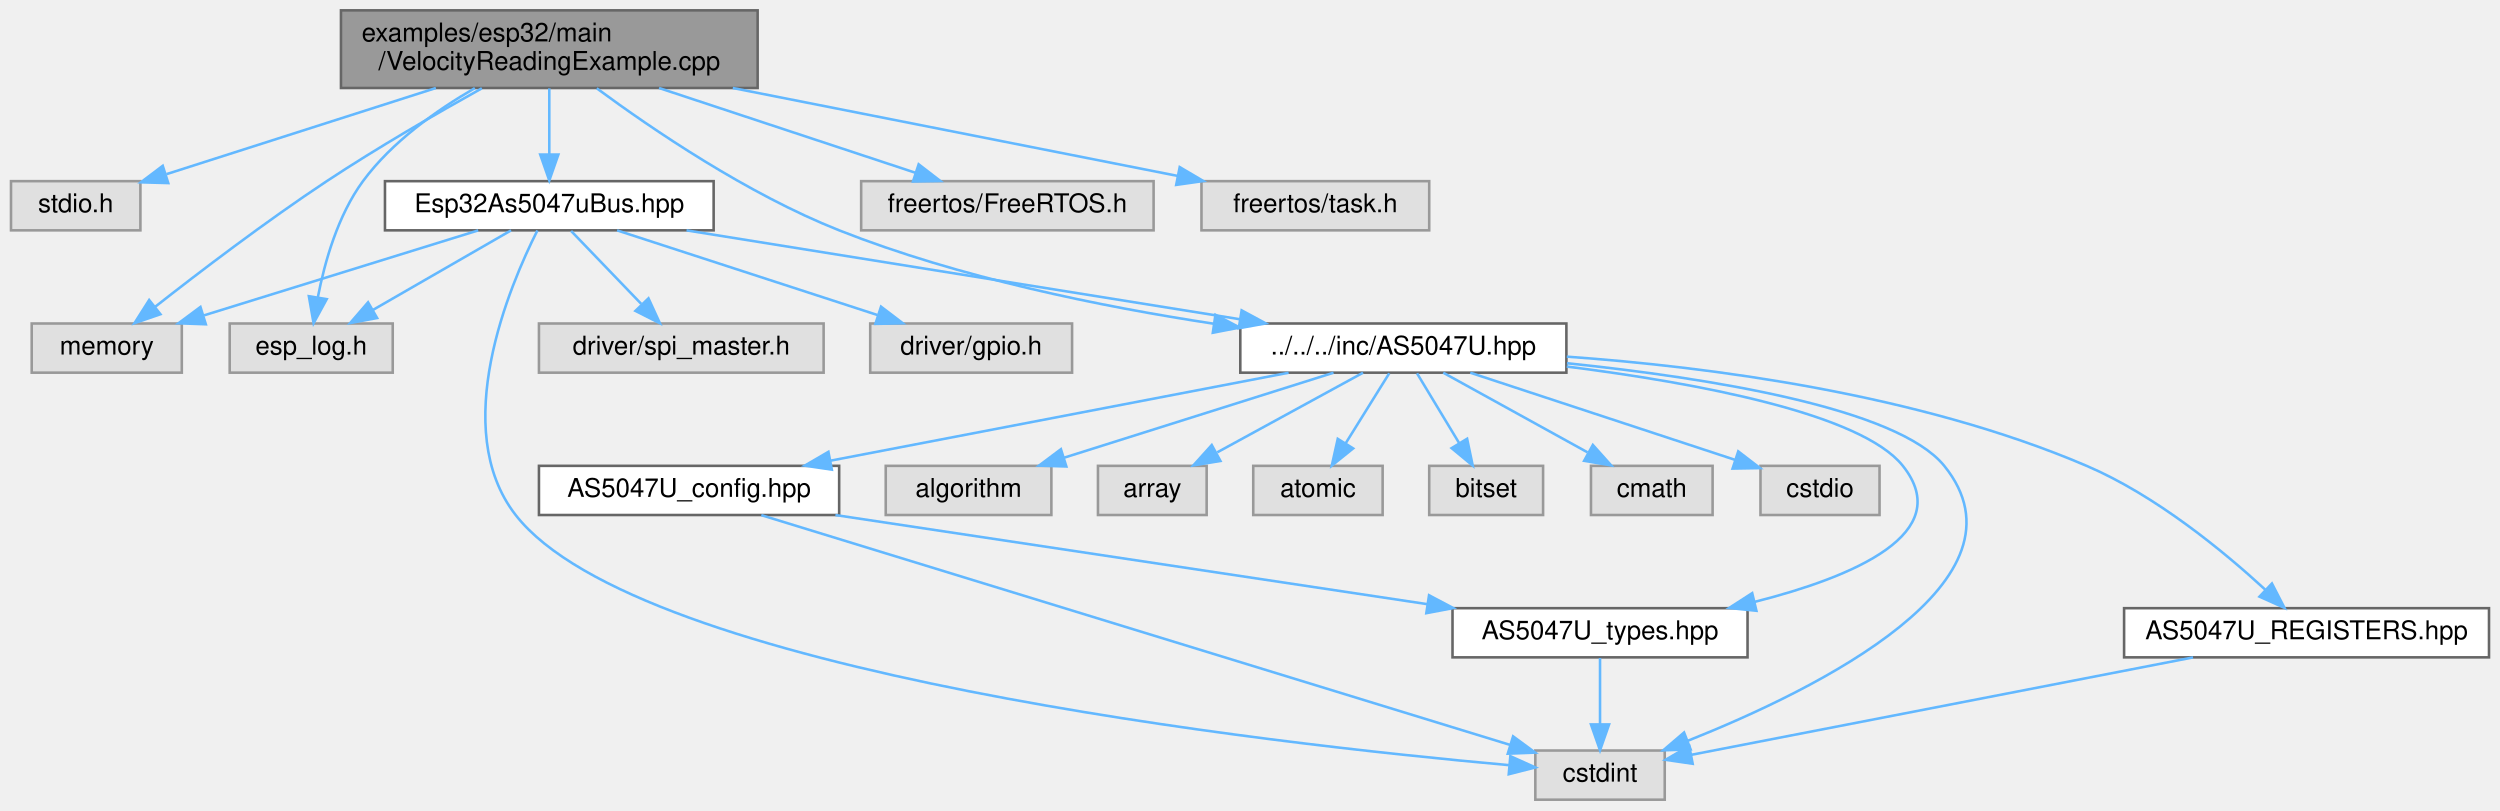
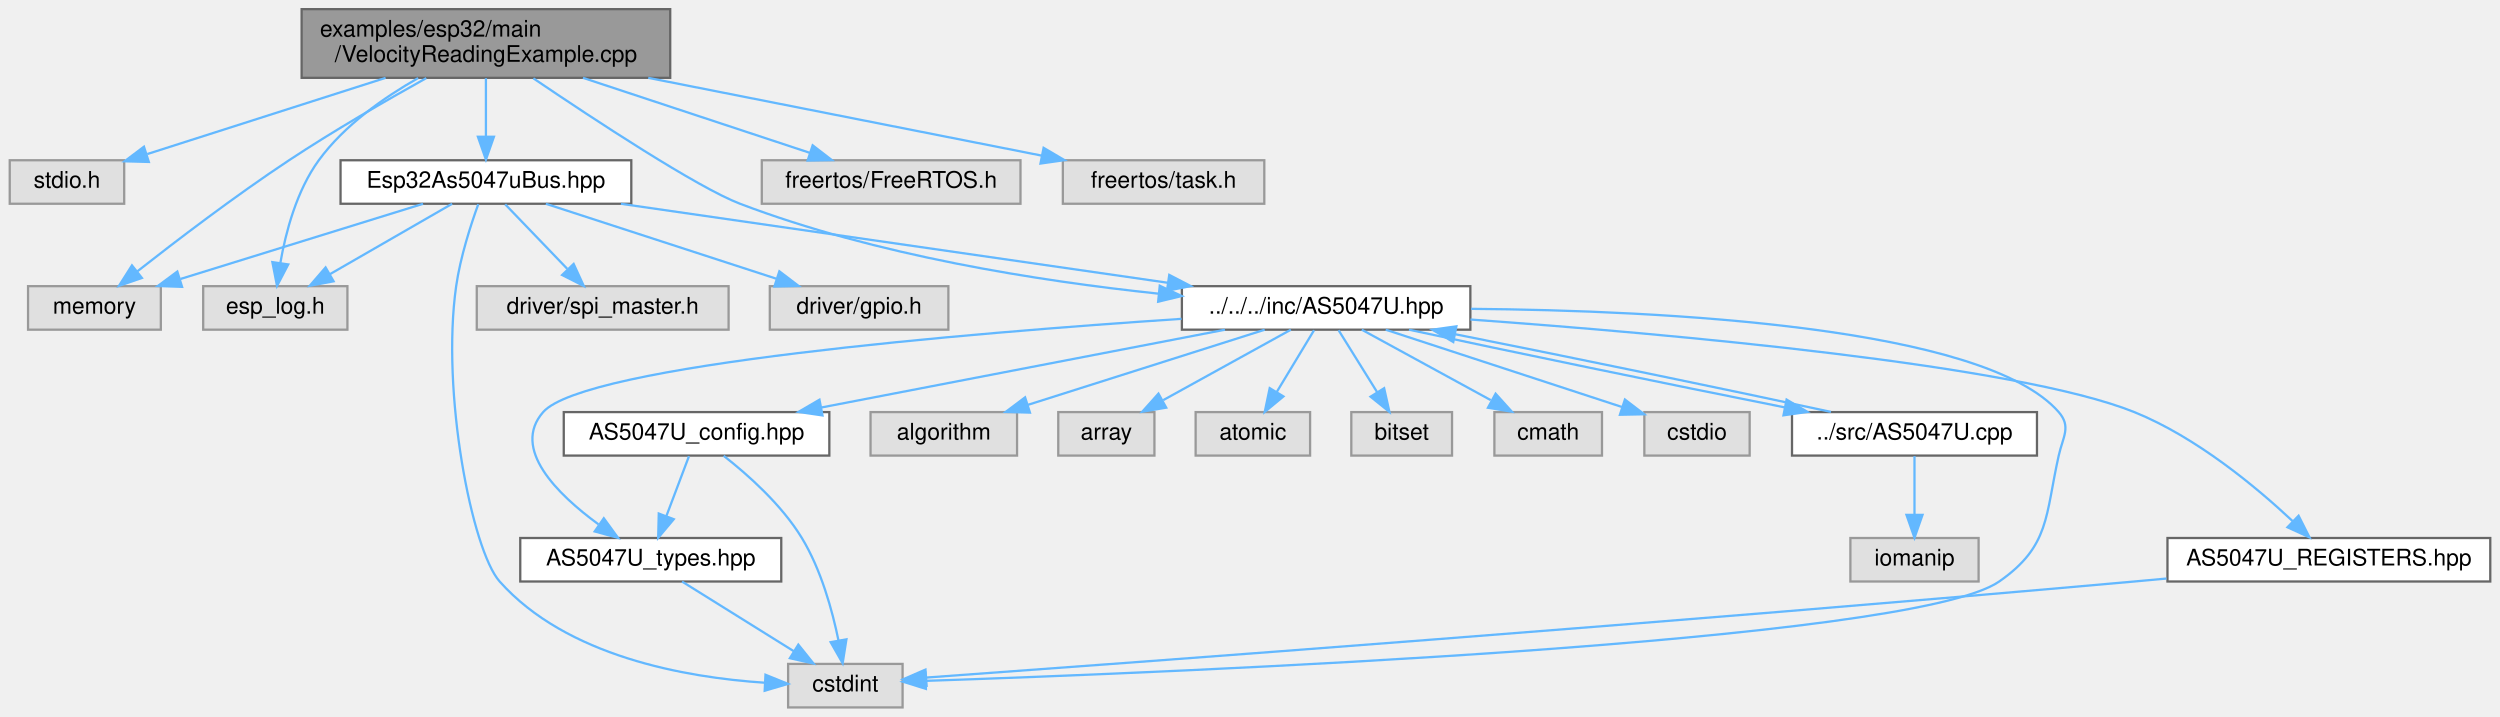
- <svg xmlns="http://www.w3.org/2000/svg" xmlns:xlink="http://www.w3.org/1999/xlink" width="966pt" height="313pt" viewBox="0.00 0.00 965.50 313.00">
+ <svg xmlns="http://www.w3.org/2000/svg" xmlns:xlink="http://www.w3.org/1999/xlink" width="1092pt" height="313pt" viewBox="0.00 0.00 1091.50 313.00">
  <g id="graph0" class="graph" transform="scale(1 1) rotate(0) translate(4 309)">
    <g id="Node000001" class="node">
      <g id="a_Node000001">
        <a xlink:title="Velocity reading example with unit conversions.">
          <polygon fill="#999999" stroke="#666666" points="288.5,-305 127.5,-305 127.5,-275 288.5,-275 288.5,-305" />
          <text text-anchor="start" x="135.5" y="-293" font-family="Helvetica,sans-Serif" font-size="10.00">examples/esp32/main</text>
          <text text-anchor="middle" x="208" y="-282" font-family="Helvetica,sans-Serif" font-size="10.00">/VelocityReadingExample.cpp</text>
        </a>
      </g>
    </g>
    <g id="Node000002" class="node">
      <g id="a_Node000002">
        <a xlink:title=" ">
          <polygon fill="#e0e0e0" stroke="#999999" points="50,-239 0,-239 0,-220 50,-220 50,-239" />
          <text text-anchor="middle" x="25" y="-227" font-family="Helvetica,sans-Serif" font-size="10.00">stdio.h</text>
        </a>
      </g>
    </g>
    <g id="edge1_Node000001_Node000002" class="edge">
      <g id="a_edge1_Node000001_Node000002">
        <a xlink:title=" ">
          <path fill="none" stroke="#63b8ff" d="M164.17,-274.99C132.29,-264.8 89.71,-251.18 60.07,-241.71" />
          <polygon fill="#63b8ff" stroke="#63b8ff" points="60.76,-238.26 50.17,-238.55 58.63,-244.93 60.76,-238.26" />
        </a>
      </g>
    </g>
    <g id="Node000003" class="node">
      <g id="a_Node000003">
        <a xlink:title=" ">
          <polygon fill="#e0e0e0" stroke="#999999" points="66,-184 8,-184 8,-165 66,-165 66,-184" />
          <text text-anchor="middle" x="37" y="-172" font-family="Helvetica,sans-Serif" font-size="10.00">memory</text>
        </a>
      </g>
    </g>
    <g id="edge2_Node000001_Node000003" class="edge">
      <g id="a_edge2_Node000001_Node000003">
        <a xlink:title=" ">
          <path fill="none" stroke="#63b8ff" d="M181.94,-274.88C164.64,-265.25 141.59,-251.95 122,-239 98.45,-223.43 72.63,-203.74 55.7,-190.45" />
          <polygon fill="#63b8ff" stroke="#63b8ff" points="57.73,-187.59 47.71,-184.13 53.39,-193.08 57.73,-187.59" />
        </a>
      </g>
    </g>
    <g id="Node000004" class="node">
      <g id="a_Node000004">
        <a xlink:title=" ">
          <polygon fill="#e0e0e0" stroke="#999999" points="441.5,-239 328.5,-239 328.5,-220 441.5,-220 441.5,-239" />
          <text text-anchor="middle" x="385" y="-227" font-family="Helvetica,sans-Serif" font-size="10.00">freertos/FreeRTOS.h</text>
        </a>
      </g>
    </g>
    <g id="edge3_Node000001_Node000004" class="edge">
      <g id="a_edge3_Node000001_Node000004">
        <a xlink:title=" ">
          <path fill="none" stroke="#63b8ff" d="M250.4,-274.99C280.68,-264.98 320.95,-251.67 349.53,-242.22" />
          <polygon fill="#63b8ff" stroke="#63b8ff" points="350.72,-245.52 359.12,-239.05 348.53,-238.87 350.72,-245.52" />
        </a>
      </g>
    </g>
    <g id="Node000005" class="node">
      <g id="a_Node000005">
        <a xlink:title=" ">
          <polygon fill="#e0e0e0" stroke="#999999" points="548,-239 460,-239 460,-220 548,-220 548,-239" />
          <text text-anchor="middle" x="504" y="-227" font-family="Helvetica,sans-Serif" font-size="10.00">freertos/task.h</text>
        </a>
      </g>
    </g>
    <g id="edge4_Node000001_Node000005" class="edge">
      <g id="a_edge4_Node000001_Node000005">
        <a xlink:title=" ">
          <path fill="none" stroke="#63b8ff" d="M278.9,-274.99C331.75,-264.54 402.8,-250.5 450.84,-241.01" />
          <polygon fill="#63b8ff" stroke="#63b8ff" points="451.59,-244.43 460.72,-239.05 450.23,-237.56 451.59,-244.43" />
        </a>
      </g>
    </g>
    <g id="Node000006" class="node">
      <g id="a_Node000006">
        <a xlink:title=" ">
          <polygon fill="#e0e0e0" stroke="#999999" points="147.5,-184 84.5,-184 84.5,-165 147.5,-165 147.5,-184" />
          <text text-anchor="middle" x="116" y="-172" font-family="Helvetica,sans-Serif" font-size="10.00">esp_log.h</text>
        </a>
      </g>
    </g>
    <g id="edge5_Node000001_Node000006" class="edge">
      <g id="a_edge5_Node000001_Node000006">
        <a xlink:title=" ">
-           <path fill="none" stroke="#63b8ff" d="M179.23,-274.95C164.43,-266.4 147.19,-254.2 136,-239 126.26,-225.76 121.17,-207.64 118.57,-194.14" />
-           <polygon fill="#63b8ff" stroke="#63b8ff" points="121.99,-193.41 116.92,-184.1 115.09,-194.54 121.99,-193.41" />
+           <path fill="none" stroke="#63b8ff" d="M178.38,-274.89C163.43,-266.4 146.14,-254.26 135,-239 125.35,-225.78 120.56,-207.66 118.21,-194.16" />
+           <polygon fill="#63b8ff" stroke="#63b8ff" points="121.65,-193.5 116.75,-184.11 114.72,-194.51 121.65,-193.5" />
        </a>
      </g>
    </g>
    <g id="Node000007" class="node">
      <g id="a_Node000007">
        <a xlink:href="AS5047U_8hpp.html" target="_top" xlink:title="Driver for AMS AS5047U Magnetic Rotary Position Sensor (C++21).">
-           <polygon fill="white" stroke="#666666" points="601,-184 475,-184 475,-165 601,-165 601,-184" />
-           <text text-anchor="middle" x="538" y="-172" font-family="Helvetica,sans-Serif" font-size="10.00">../../../inc/AS5047U.hpp</text>
+           <polygon fill="white" stroke="#666666" points="638,-184 512,-184 512,-165 638,-165 638,-184" />
+           <text text-anchor="middle" x="575" y="-172" font-family="Helvetica,sans-Serif" font-size="10.00">../../../inc/AS5047U.hpp</text>
        </a>
      </g>
    </g>
    <g id="edge6_Node000001_Node000007" class="edge">
      <g id="a_edge6_Node000001_Node000007">
        <a xlink:title=" ">
-           <path fill="none" stroke="#63b8ff" d="M226.34,-274.87C247.68,-259.12 284.54,-234.03 320,-220 366.39,-201.65 421.45,-190.49 464.63,-183.93" />
-           <polygon fill="#63b8ff" stroke="#63b8ff" points="465.39,-187.36 474.78,-182.44 464.38,-180.43 465.39,-187.36" />
-         </a>
-       </g>
-     </g>
-     <g id="Node000018" class="node">
-       <g id="a_Node000018">
+           <path fill="none" stroke="#63b8ff" d="M228.73,-274.77C255.39,-256.72 300.45,-227.07 319,-220 378.18,-197.44 449.44,-186.25 501.74,-180.73" />
+           <polygon fill="#63b8ff" stroke="#63b8ff" points="502.33,-184.19 511.93,-179.7 501.63,-177.22 502.33,-184.19" />
+         </a>
+       </g>
+     </g>
+     <g id="Node000020" class="node">
+       <g id="a_Node000020">
        <a xlink:href="Esp32As5047uBus_8hpp.html" target="_top" xlink:title="ESP32 SPI transport implementation for AS5047U driver.">
          <polygon fill="white" stroke="#666666" points="271.5,-239 144.5,-239 144.5,-220 271.5,-220 271.5,-239" />
          <text text-anchor="middle" x="208" y="-227" font-family="Helvetica,sans-Serif" font-size="10.00">Esp32As5047uBus.hpp</text>
        </a>
      </g>
    </g>
-     <g id="edge21_Node000001_Node000018" class="edge">
-       <g id="a_edge21_Node000001_Node000018">
+     <g id="edge24_Node000001_Node000020" class="edge">
+       <g id="a_edge24_Node000001_Node000020">
        <a xlink:title=" ">
          <path fill="none" stroke="#63b8ff" d="M208,-274.84C208,-267.21 208,-257.7 208,-249.45" />
          <polygon fill="#63b8ff" stroke="#63b8ff" points="211.5,-249.27 208,-239.27 204.5,-249.27 211.5,-249.27" />
        </a>
      </g>
    </g>
    <g id="Node000008" class="node">
      <g id="a_Node000008">
        <a xlink:href="AS5047U__REGISTERS_8hpp.html" target="_top" xlink:title="Register definitions for the AS5047U Rotary Position Sensor.">
-           <polygon fill="white" stroke="#666666" points="957.5,-74 816.5,-74 816.5,-55 957.5,-55 957.5,-74" />
-           <text text-anchor="middle" x="887" y="-62" font-family="Helvetica,sans-Serif" font-size="10.00">AS5047U_REGISTERS.hpp</text>
+           <polygon fill="white" stroke="#666666" points="1083.5,-74 942.5,-74 942.5,-55 1083.5,-55 1083.5,-74" />
+           <text text-anchor="middle" x="1013" y="-62" font-family="Helvetica,sans-Serif" font-size="10.00">AS5047U_REGISTERS.hpp</text>
        </a>
      </g>
    </g>
    <g id="edge7_Node000007_Node000008" class="edge">
      <g id="a_edge7_Node000007_Node000008">
        <a xlink:title=" ">
-           <path fill="none" stroke="#63b8ff" d="M601.15,-171.19C656.16,-167.27 737.05,-156.79 802,-129 828.82,-117.52 854.99,-95.94 871.05,-81.15" />
-           <polygon fill="#63b8ff" stroke="#63b8ff" points="873.62,-83.54 878.48,-74.12 868.81,-78.45 873.62,-83.54" />
+           <path fill="none" stroke="#63b8ff" d="M638.05,-169.43C725,-163.16 876.8,-149.66 928,-129 955.06,-118.08 981.17,-96.37 997.15,-81.39" />
+           <polygon fill="#63b8ff" stroke="#63b8ff" points="999.77,-83.73 1004.54,-74.27 994.91,-78.69 999.77,-83.73" />
        </a>
      </g>
    </g>
    <g id="Node000009" class="node">
      <g id="a_Node000009">
        <a xlink:title=" ">
-           <polygon fill="#e0e0e0" stroke="#999999" points="639,-19 589,-19 589,0 639,0 639,-19" />
-           <text text-anchor="middle" x="614" y="-7" font-family="Helvetica,sans-Serif" font-size="10.00">cstdint</text>
+           <polygon fill="#e0e0e0" stroke="#999999" points="390,-19 340,-19 340,0 390,0 390,-19" />
+           <text text-anchor="middle" x="365" y="-7" font-family="Helvetica,sans-Serif" font-size="10.00">cstdint</text>
        </a>
      </g>
    </g>
    <g id="edge14_Node000007_Node000009" class="edge">
      <g id="a_edge14_Node000007_Node000009">
        <a xlink:title=" ">
-           <path fill="none" stroke="#63b8ff" d="M601.21,-168.65C655.87,-162.98 728.88,-151.38 747,-129 782.85,-84.72 698.23,-42.8 647.96,-22.78" />
-           <polygon fill="#63b8ff" stroke="#63b8ff" points="649,-19.43 638.41,-19.07 646.47,-25.96 649,-19.43" />
+           <path fill="none" stroke="#63b8ff" d="M638.3,-174.1C721.91,-173.38 862.41,-166.44 895,-129 900.54,-122.63 896.85,-118.24 895,-110 889.08,-83.62 891.18,-70.46 869,-55 830.68,-28.3 508.21,-15.25 400.14,-11.6" />
+           <polygon fill="#63b8ff" stroke="#63b8ff" points="400.18,-8.1 390.07,-11.26 399.95,-15.09 400.18,-8.1" />
        </a>
      </g>
    </g>
    <g id="Node000010" class="node">
      <g id="a_Node000010">
        <a xlink:title=" ">
-           <polygon fill="#e0e0e0" stroke="#999999" points="402,-129 338,-129 338,-110 402,-110 402,-129" />
-           <text text-anchor="middle" x="370" y="-117" font-family="Helvetica,sans-Serif" font-size="10.00">algorithm</text>
+           <polygon fill="#e0e0e0" stroke="#999999" points="440,-129 376,-129 376,-110 440,-110 440,-129" />
+           <text text-anchor="middle" x="408" y="-117" font-family="Helvetica,sans-Serif" font-size="10.00">algorithm</text>
        </a>
      </g>
    </g>
    <g id="edge9_Node000007_Node000010" class="edge">
      <g id="a_edge9_Node000007_Node000010">
        <a xlink:title=" ">
-           <path fill="none" stroke="#63b8ff" d="M511.01,-164.98C482.8,-156.09 438.36,-142.07 406.92,-132.15" />
-           <polygon fill="#63b8ff" stroke="#63b8ff" points="407.79,-128.75 397.2,-129.08 405.69,-135.43 407.79,-128.75" />
+           <path fill="none" stroke="#63b8ff" d="M548.17,-164.98C520.13,-156.09 475.95,-142.07 444.7,-132.15" />
+           <polygon fill="#63b8ff" stroke="#63b8ff" points="445.63,-128.77 435.04,-129.08 443.51,-135.44 445.63,-128.77" />
        </a>
      </g>
    </g>
    <g id="Node000011" class="node">
      <g id="a_Node000011">
        <a xlink:title=" ">
-           <polygon fill="#e0e0e0" stroke="#999999" points="462,-129 420,-129 420,-110 462,-110 462,-129" />
-           <text text-anchor="middle" x="441" y="-117" font-family="Helvetica,sans-Serif" font-size="10.00">array</text>
+           <polygon fill="#e0e0e0" stroke="#999999" points="500,-129 458,-129 458,-110 500,-110 500,-129" />
+           <text text-anchor="middle" x="479" y="-117" font-family="Helvetica,sans-Serif" font-size="10.00">array</text>
        </a>
      </g>
    </g>
    <g id="edge10_Node000007_Node000011" class="edge">
      <g id="a_edge10_Node000007_Node000011">
        <a xlink:title=" ">
-           <path fill="none" stroke="#63b8ff" d="M522.42,-164.98C507.23,-156.69 483.9,-143.94 466.1,-134.22" />
-           <polygon fill="#63b8ff" stroke="#63b8ff" points="467.32,-130.89 456.87,-129.17 463.97,-137.04 467.32,-130.89" />
+           <path fill="none" stroke="#63b8ff" d="M559.58,-164.98C544.55,-156.69 521.46,-143.94 503.84,-134.22" />
+           <polygon fill="#63b8ff" stroke="#63b8ff" points="505.15,-130.94 494.7,-129.17 501.77,-137.07 505.15,-130.94" />
        </a>
      </g>
    </g>
    <g id="Node000012" class="node">
      <g id="a_Node000012">
        <a xlink:title=" ">
-           <polygon fill="#e0e0e0" stroke="#999999" points="530,-129 480,-129 480,-110 530,-110 530,-129" />
-           <text text-anchor="middle" x="505" y="-117" font-family="Helvetica,sans-Serif" font-size="10.00">atomic</text>
+           <polygon fill="#e0e0e0" stroke="#999999" points="568,-129 518,-129 518,-110 568,-110 568,-129" />
+           <text text-anchor="middle" x="543" y="-117" font-family="Helvetica,sans-Serif" font-size="10.00">atomic</text>
        </a>
      </g>
    </g>
    <g id="edge11_Node000007_Node000012" class="edge">
      <g id="a_edge11_Node000007_Node000012">
        <a xlink:title=" ">
-           <path fill="none" stroke="#63b8ff" d="M532.55,-164.75C527.99,-157.42 521.33,-146.73 515.71,-137.7" />
-           <polygon fill="#63b8ff" stroke="#63b8ff" points="518.6,-135.73 510.35,-129.09 512.66,-139.43 518.6,-135.73" />
+           <path fill="none" stroke="#63b8ff" d="M569.72,-164.75C565.29,-157.42 558.84,-146.73 553.38,-137.7" />
+           <polygon fill="#63b8ff" stroke="#63b8ff" points="556.35,-135.84 548.19,-129.09 550.36,-139.46 556.35,-135.84" />
        </a>
      </g>
    </g>
    <g id="Node000013" class="node">
      <g id="a_Node000013">
        <a xlink:title=" ">
-           <polygon fill="#e0e0e0" stroke="#999999" points="592,-129 548,-129 548,-110 592,-110 592,-129" />
-           <text text-anchor="middle" x="570" y="-117" font-family="Helvetica,sans-Serif" font-size="10.00">bitset</text>
+           <polygon fill="#e0e0e0" stroke="#999999" points="630,-129 586,-129 586,-110 630,-110 630,-129" />
+           <text text-anchor="middle" x="608" y="-117" font-family="Helvetica,sans-Serif" font-size="10.00">bitset</text>
        </a>
      </g>
    </g>
    <g id="edge12_Node000007_Node000013" class="edge">
      <g id="a_edge12_Node000007_Node000013">
        <a xlink:title=" ">
-           <path fill="none" stroke="#63b8ff" d="M543.28,-164.75C547.71,-157.42 554.16,-146.73 559.62,-137.7" />
-           <polygon fill="#63b8ff" stroke="#63b8ff" points="562.64,-139.46 564.81,-129.09 556.65,-135.84 562.64,-139.46" />
+           <path fill="none" stroke="#63b8ff" d="M580.45,-164.75C585.01,-157.42 591.67,-146.73 597.29,-137.7" />
+           <polygon fill="#63b8ff" stroke="#63b8ff" points="600.34,-139.43 602.65,-129.09 594.4,-135.73 600.34,-139.43" />
        </a>
      </g>
    </g>
    <g id="Node000014" class="node">
      <g id="a_Node000014">
        <a xlink:title=" ">
-           <polygon fill="#e0e0e0" stroke="#999999" points="657.5,-129 610.5,-129 610.5,-110 657.5,-110 657.5,-129" />
-           <text text-anchor="middle" x="634" y="-117" font-family="Helvetica,sans-Serif" font-size="10.00">cmath</text>
+           <polygon fill="#e0e0e0" stroke="#999999" points="695.5,-129 648.5,-129 648.5,-110 695.5,-110 695.5,-129" />
+           <text text-anchor="middle" x="672" y="-117" font-family="Helvetica,sans-Serif" font-size="10.00">cmath</text>
        </a>
      </g>
    </g>
    <g id="edge13_Node000007_Node000014" class="edge">
      <g id="a_edge13_Node000007_Node000014">
        <a xlink:title=" ">
-           <path fill="none" stroke="#63b8ff" d="M553.42,-164.98C568.45,-156.69 591.54,-143.94 609.16,-134.22" />
-           <polygon fill="#63b8ff" stroke="#63b8ff" points="611.23,-137.07 618.3,-129.17 607.85,-130.94 611.23,-137.07" />
+           <path fill="none" stroke="#63b8ff" d="M590.58,-164.98C605.77,-156.69 629.1,-143.94 646.9,-134.22" />
+           <polygon fill="#63b8ff" stroke="#63b8ff" points="649.03,-137.04 656.13,-129.17 645.68,-130.89 649.03,-137.04" />
        </a>
      </g>
    </g>
    <g id="Node000015" class="node">
      <g id="a_Node000015">
        <a xlink:title=" ">
-           <polygon fill="#e0e0e0" stroke="#999999" points="722,-129 676,-129 676,-110 722,-110 722,-129" />
-           <text text-anchor="middle" x="699" y="-117" font-family="Helvetica,sans-Serif" font-size="10.00">cstdio</text>
+           <polygon fill="#e0e0e0" stroke="#999999" points="760,-129 714,-129 714,-110 760,-110 760,-129" />
+           <text text-anchor="middle" x="737" y="-117" font-family="Helvetica,sans-Serif" font-size="10.00">cstdio</text>
        </a>
      </g>
    </g>
    <g id="edge15_Node000007_Node000015" class="edge">
      <g id="a_edge15_Node000007_Node000015">
        <a xlink:title=" ">
-           <path fill="none" stroke="#63b8ff" d="M563.87,-164.98C591.66,-155.84 635.9,-141.27 666.14,-131.32" />
-           <polygon fill="#63b8ff" stroke="#63b8ff" points="667.41,-134.59 675.81,-128.13 665.22,-127.94 667.41,-134.59" />
+           <path fill="none" stroke="#63b8ff" d="M601.03,-164.98C629.07,-155.81 673.76,-141.19 704.19,-131.23" />
+           <polygon fill="#63b8ff" stroke="#63b8ff" points="705.51,-134.49 713.92,-128.05 703.33,-127.83 705.51,-134.49" />
        </a>
      </g>
    </g>
    <g id="Node000016" class="node">
      <g id="a_Node000016">
        <a xlink:href="AS5047U__types_8hpp.html" target="_top" xlink:title="Type definitions for the AS5047U driver.">
-           <polygon fill="white" stroke="#666666" points="671,-74 557,-74 557,-55 671,-55 671,-74" />
-           <text text-anchor="middle" x="614" y="-62" font-family="Helvetica,sans-Serif" font-size="10.00">AS5047U_types.hpp</text>
+           <polygon fill="white" stroke="#666666" points="337,-74 223,-74 223,-55 337,-55 337,-74" />
+           <text text-anchor="middle" x="280" y="-62" font-family="Helvetica,sans-Serif" font-size="10.00">AS5047U_types.hpp</text>
        </a>
      </g>
    </g>
    <g id="edge16_Node000007_Node000016" class="edge">
      <g id="a_edge16_Node000007_Node000016">
        <a xlink:title=" ">
-           <path fill="none" stroke="#63b8ff" d="M601.11,-167.37C651.02,-161.07 714.89,-149.25 731,-129 751.69,-102.99 712.21,-86.16 673.64,-76.41" />
-           <polygon fill="#63b8ff" stroke="#63b8ff" points="674.43,-73 663.89,-74.08 672.8,-79.81 674.43,-73" />
+           <path fill="none" stroke="#63b8ff" d="M511.84,-169.73C418.07,-163.48 251.08,-149.58 233,-129 219,-113.06 239.08,-93.2 257.16,-79.97" />
+           <polygon fill="#63b8ff" stroke="#63b8ff" points="259.49,-82.63 265.72,-74.06 255.51,-76.87 259.49,-82.63" />
        </a>
      </g>
    </g>
    <g id="Node000017" class="node">
      <g id="a_Node000017">
        <a xlink:href="AS5047U__config_8hpp.html" target="_top" xlink:title=" ">
-           <polygon fill="white" stroke="#666666" points="320,-129 204,-129 204,-110 320,-110 320,-129" />
-           <text text-anchor="middle" x="262" y="-117" font-family="Helvetica,sans-Serif" font-size="10.00">AS5047U_config.hpp</text>
+           <polygon fill="white" stroke="#666666" points="358,-129 242,-129 242,-110 358,-110 358,-129" />
+           <text text-anchor="middle" x="300" y="-117" font-family="Helvetica,sans-Serif" font-size="10.00">AS5047U_config.hpp</text>
        </a>
      </g>
    </g>
    <g id="edge18_Node000007_Node000017" class="edge">
      <g id="a_edge18_Node000007_Node000017">
        <a xlink:title=" ">
-           <path fill="none" stroke="#63b8ff" d="M493.66,-164.98C445.51,-155.74 368.58,-140.97 316.71,-131.01" />
-           <polygon fill="#63b8ff" stroke="#63b8ff" points="317.17,-127.53 306.69,-129.08 315.85,-134.41 317.17,-127.53" />
+           <path fill="none" stroke="#63b8ff" d="M530.82,-164.98C482.85,-155.74 406.19,-140.97 354.52,-131.01" />
+           <polygon fill="#63b8ff" stroke="#63b8ff" points="355.01,-127.54 344.53,-129.08 353.69,-134.41 355.01,-127.54" />
+         </a>
+       </g>
+     </g>
+     <g id="Node000018" class="node">
+       <g id="a_Node000018">
+         <a xlink:href="AS5047U_8cpp.html" target="_top" xlink:title=" ">
+           <polygon fill="white" stroke="#666666" points="885.5,-129 778.5,-129 778.5,-110 885.5,-110 885.5,-129" />
+           <text text-anchor="middle" x="832" y="-117" font-family="Helvetica,sans-Serif" font-size="10.00">../src/AS5047U.cpp</text>
+         </a>
+       </g>
+     </g>
+     <g id="edge21_Node000007_Node000018" class="edge">
+       <g id="a_edge21_Node000007_Node000018">
+         <a xlink:title=" ">
+           <path fill="none" stroke="#63b8ff" d="M611.18,-164.98C653.88,-155.76 725.18,-141.03 775.23,-131.07" />
+           <polygon fill="#63b8ff" stroke="#63b8ff" points="776.13,-134.46 785.26,-129.08 774.77,-127.59 776.13,-134.46" />
        </a>
      </g>
    </g>
    <g id="edge8_Node000008_Node000009" class="edge">
      <g id="a_edge8_Node000008_Node000009">
        <a xlink:title=" ">
-           <path fill="none" stroke="#63b8ff" d="M843.14,-54.98C789.24,-44.52 698.87,-26.98 649.25,-17.34" />
-           <polygon fill="#63b8ff" stroke="#63b8ff" points="649.8,-13.88 639.31,-15.41 648.46,-20.76 649.8,-13.88" />
+           <path fill="none" stroke="#63b8ff" d="M942.05,-56.29C937.3,-55.85 932.58,-55.41 928,-55 728.58,-37.15 489.09,-19.46 400.33,-13.04" />
+           <polygon fill="#63b8ff" stroke="#63b8ff" points="400.49,-9.54 390.27,-12.31 399.99,-16.52 400.49,-9.54" />
        </a>
      </g>
    </g>
    <g id="edge17_Node000016_Node000009" class="edge">
      <g id="a_edge17_Node000016_Node000009">
        <a xlink:title=" ">
-           <path fill="none" stroke="#63b8ff" d="M614,-54.75C614,-47.8 614,-37.85 614,-29.13" />
-           <polygon fill="#63b8ff" stroke="#63b8ff" points="617.5,-29.09 614,-19.09 610.5,-29.09 617.5,-29.09" />
+           <path fill="none" stroke="#63b8ff" d="M293.66,-54.98C306.84,-46.77 327.03,-34.18 342.57,-24.49" />
+           <polygon fill="#63b8ff" stroke="#63b8ff" points="344.46,-27.43 351.09,-19.17 340.76,-21.49 344.46,-27.43" />
        </a>
      </g>
    </g>
    <g id="edge19_Node000017_Node000009" class="edge">
      <g id="a_edge19_Node000017_Node000009">
        <a xlink:title=" ">
-           <path fill="none" stroke="#63b8ff" d="M289.92,-109.94C353.61,-90.39 509.56,-42.55 579.3,-21.15" />
-           <polygon fill="#63b8ff" stroke="#63b8ff" points="580.41,-24.47 588.94,-18.19 578.36,-17.78 580.41,-24.47" />
+           <path fill="none" stroke="#63b8ff" d="M311.85,-109.9C322.27,-101.75 337.11,-88.62 346,-74 354.41,-60.17 359.31,-42.38 362.02,-29.14" />
+           <polygon fill="#63b8ff" stroke="#63b8ff" points="365.47,-29.75 363.82,-19.29 358.58,-28.5 365.47,-29.75" />
        </a>
      </g>
    </g>
    <g id="edge20_Node000017_Node000016" class="edge">
      <g id="a_edge20_Node000017_Node000016">
        <a xlink:title=" ">
-           <path fill="none" stroke="#63b8ff" d="M318.55,-109.98C380.94,-100.59 481.24,-85.49 547.39,-75.53" />
-           <polygon fill="#63b8ff" stroke="#63b8ff" points="547.93,-78.99 557.29,-74.04 546.88,-72.07 547.93,-78.99" />
-         </a>
-       </g>
-     </g>
-     <g id="edge27_Node000018_Node000003" class="edge">
-       <g id="a_edge27_Node000018_Node000003">
+           <path fill="none" stroke="#63b8ff" d="M296.7,-109.75C294.02,-102.65 290.15,-92.4 286.81,-83.56" />
+           <polygon fill="#63b8ff" stroke="#63b8ff" points="290.05,-82.21 283.24,-74.09 283.5,-84.68 290.05,-82.21" />
+         </a>
+       </g>
+     </g>
+     <g id="edge22_Node000018_Node000007" class="edge">
+       <g id="a_edge22_Node000018_Node000007">
+         <a xlink:title=" ">
+           <path fill="none" stroke="#63b8ff" d="M795.51,-129.08C752.68,-138.33 681.36,-153.07 631.41,-163" />
+           <polygon fill="#63b8ff" stroke="#63b8ff" points="630.54,-159.61 621.41,-164.98 631.9,-166.47 630.54,-159.61" />
+         </a>
+       </g>
+     </g>
+     <g id="Node000019" class="node">
+       <g id="a_Node000019">
+         <a xlink:title=" ">
+           <polygon fill="#e0e0e0" stroke="#999999" points="860,-74 804,-74 804,-55 860,-55 860,-74" />
+           <text text-anchor="middle" x="832" y="-62" font-family="Helvetica,sans-Serif" font-size="10.00">iomanip</text>
+         </a>
+       </g>
+     </g>
+     <g id="edge23_Node000018_Node000019" class="edge">
+       <g id="a_edge23_Node000018_Node000019">
+         <a xlink:title=" ">
+           <path fill="none" stroke="#63b8ff" d="M832,-109.75C832,-102.8 832,-92.85 832,-84.13" />
+           <polygon fill="#63b8ff" stroke="#63b8ff" points="835.5,-84.09 832,-74.09 828.5,-84.09 835.5,-84.09" />
+         </a>
+       </g>
+     </g>
+     <g id="edge30_Node000020_Node000003" class="edge">
+       <g id="a_edge30_Node000020_Node000003">
        <a xlink:title=" ">
          <path fill="none" stroke="#63b8ff" d="M180.53,-219.98C151.82,-211.09 106.58,-197.07 74.58,-187.15" />
          <polygon fill="#63b8ff" stroke="#63b8ff" points="75.28,-183.7 64.69,-184.08 73.2,-190.39 75.28,-183.7" />
        </a>
      </g>
    </g>
-     <g id="edge25_Node000018_Node000006" class="edge">
-       <g id="a_edge25_Node000018_Node000006">
+     <g id="edge28_Node000020_Node000006" class="edge">
+       <g id="a_edge28_Node000020_Node000006">
        <a xlink:title=" ">
          <path fill="none" stroke="#63b8ff" d="M193.22,-219.98C178.82,-211.69 156.69,-198.94 139.81,-189.22" />
          <polygon fill="#63b8ff" stroke="#63b8ff" points="141.46,-186.13 131.05,-184.17 137.97,-192.19 141.46,-186.13" />
        </a>
      </g>
    </g>
-     <g id="edge22_Node000018_Node000007" class="edge">
-       <g id="a_edge22_Node000018_Node000007">
-         <a xlink:title=" ">
-           <path fill="none" stroke="#63b8ff" d="M261.02,-219.98C319.27,-210.63 412.77,-195.61 474.78,-185.65" />
-           <polygon fill="#63b8ff" stroke="#63b8ff" points="475.52,-189.08 484.84,-184.04 474.41,-182.17 475.52,-189.08" />
-         </a>
-       </g>
-     </g>
-     <g id="edge26_Node000018_Node000009" class="edge">
-       <g id="a_edge26_Node000018_Node000009">
-         <a xlink:title=" ">
-           <path fill="none" stroke="#63b8ff" d="M203.4,-219.94C192.72,-198.79 169.07,-143.32 195,-110 242.48,-48.98 486.7,-21.62 578.8,-13.35" />
-           <polygon fill="#63b8ff" stroke="#63b8ff" points="579.34,-16.82 589,-12.46 578.73,-9.84 579.34,-16.82" />
-         </a>
-       </g>
-     </g>
-     <g id="Node000019" class="node">
-       <g id="a_Node000019">
+     <g id="edge25_Node000020_Node000007" class="edge">
+       <g id="a_edge25_Node000020_Node000007">
+         <a xlink:title=" ">
+           <path fill="none" stroke="#63b8ff" d="M266.96,-219.98C332.14,-210.57 437.01,-195.43 505.97,-185.47" />
+           <polygon fill="#63b8ff" stroke="#63b8ff" points="506.48,-188.93 515.88,-184.04 505.48,-182 506.48,-188.93" />
+         </a>
+       </g>
+     </g>
+     <g id="edge29_Node000020_Node000009" class="edge">
+       <g id="a_edge29_Node000020_Node000009">
+         <a xlink:title=" ">
+           <path fill="none" stroke="#63b8ff" d="M204.66,-219.8C201.45,-210.94 196.82,-196.75 195,-184 188.38,-137.75 201.89,-68.6 214,-55 243.16,-22.26 295.06,-13.08 329.76,-10.79" />
+           <polygon fill="#63b8ff" stroke="#63b8ff" points="330.11,-14.27 339.93,-10.28 329.76,-7.28 330.11,-14.27" />
+         </a>
+       </g>
+     </g>
+     <g id="Node000021" class="node">
+       <g id="a_Node000021">
        <a xlink:title=" ">
          <polygon fill="#e0e0e0" stroke="#999999" points="314,-184 204,-184 204,-165 314,-165 314,-184" />
          <text text-anchor="middle" x="259" y="-172" font-family="Helvetica,sans-Serif" font-size="10.00">driver/spi_master.h</text>
        </a>
      </g>
    </g>
-     <g id="edge23_Node000018_Node000019" class="edge">
-       <g id="a_edge23_Node000018_Node000019">
+     <g id="edge26_Node000020_Node000021" class="edge">
+       <g id="a_edge26_Node000020_Node000021">
        <a xlink:title=" ">
          <path fill="none" stroke="#63b8ff" d="M216.42,-219.75C223.77,-212.11 234.63,-200.82 243.54,-191.56" />
          <polygon fill="#63b8ff" stroke="#63b8ff" points="246.32,-193.72 250.74,-184.09 241.28,-188.87 246.32,-193.72" />
        </a>
      </g>
    </g>
-     <g id="Node000020" class="node">
-       <g id="a_Node000020">
+     <g id="Node000022" class="node">
+       <g id="a_Node000022">
        <a xlink:title=" ">
          <polygon fill="#e0e0e0" stroke="#999999" points="410,-184 332,-184 332,-165 410,-165 410,-184" />
          <text text-anchor="middle" x="371" y="-172" font-family="Helvetica,sans-Serif" font-size="10.00">driver/gpio.h</text>
        </a>
      </g>
    </g>
-     <g id="edge24_Node000018_Node000020" class="edge">
-       <g id="a_edge24_Node000018_Node000020">
+     <g id="edge27_Node000020_Node000022" class="edge">
+       <g id="a_edge27_Node000020_Node000022">
        <a xlink:title=" ">
          <path fill="none" stroke="#63b8ff" d="M234.19,-219.98C261.44,-211.13 304.3,-197.19 334.78,-187.28" />
          <polygon fill="#63b8ff" stroke="#63b8ff" points="336.18,-190.5 344.61,-184.08 334.01,-183.85 336.18,-190.5" />
        </a>
      </g>
    </g>
  </g>
</svg>
